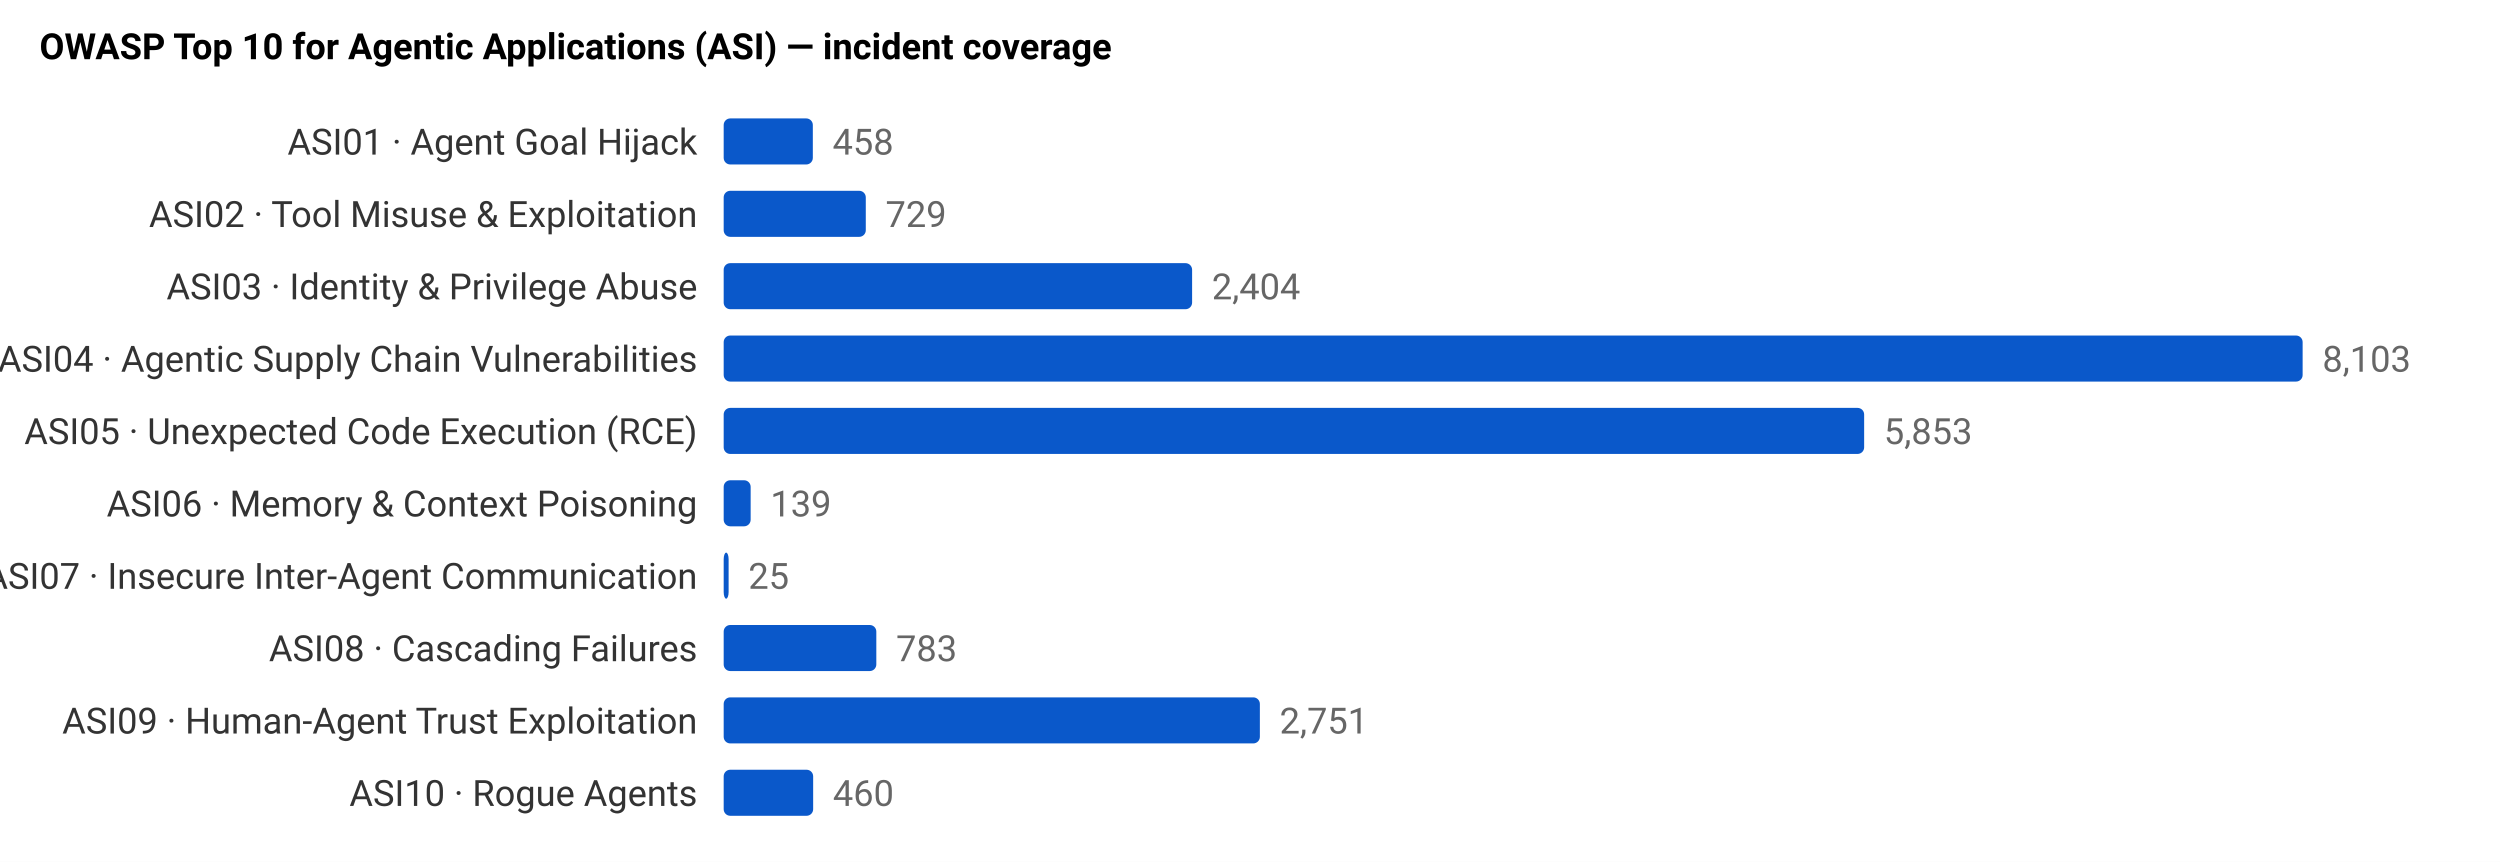
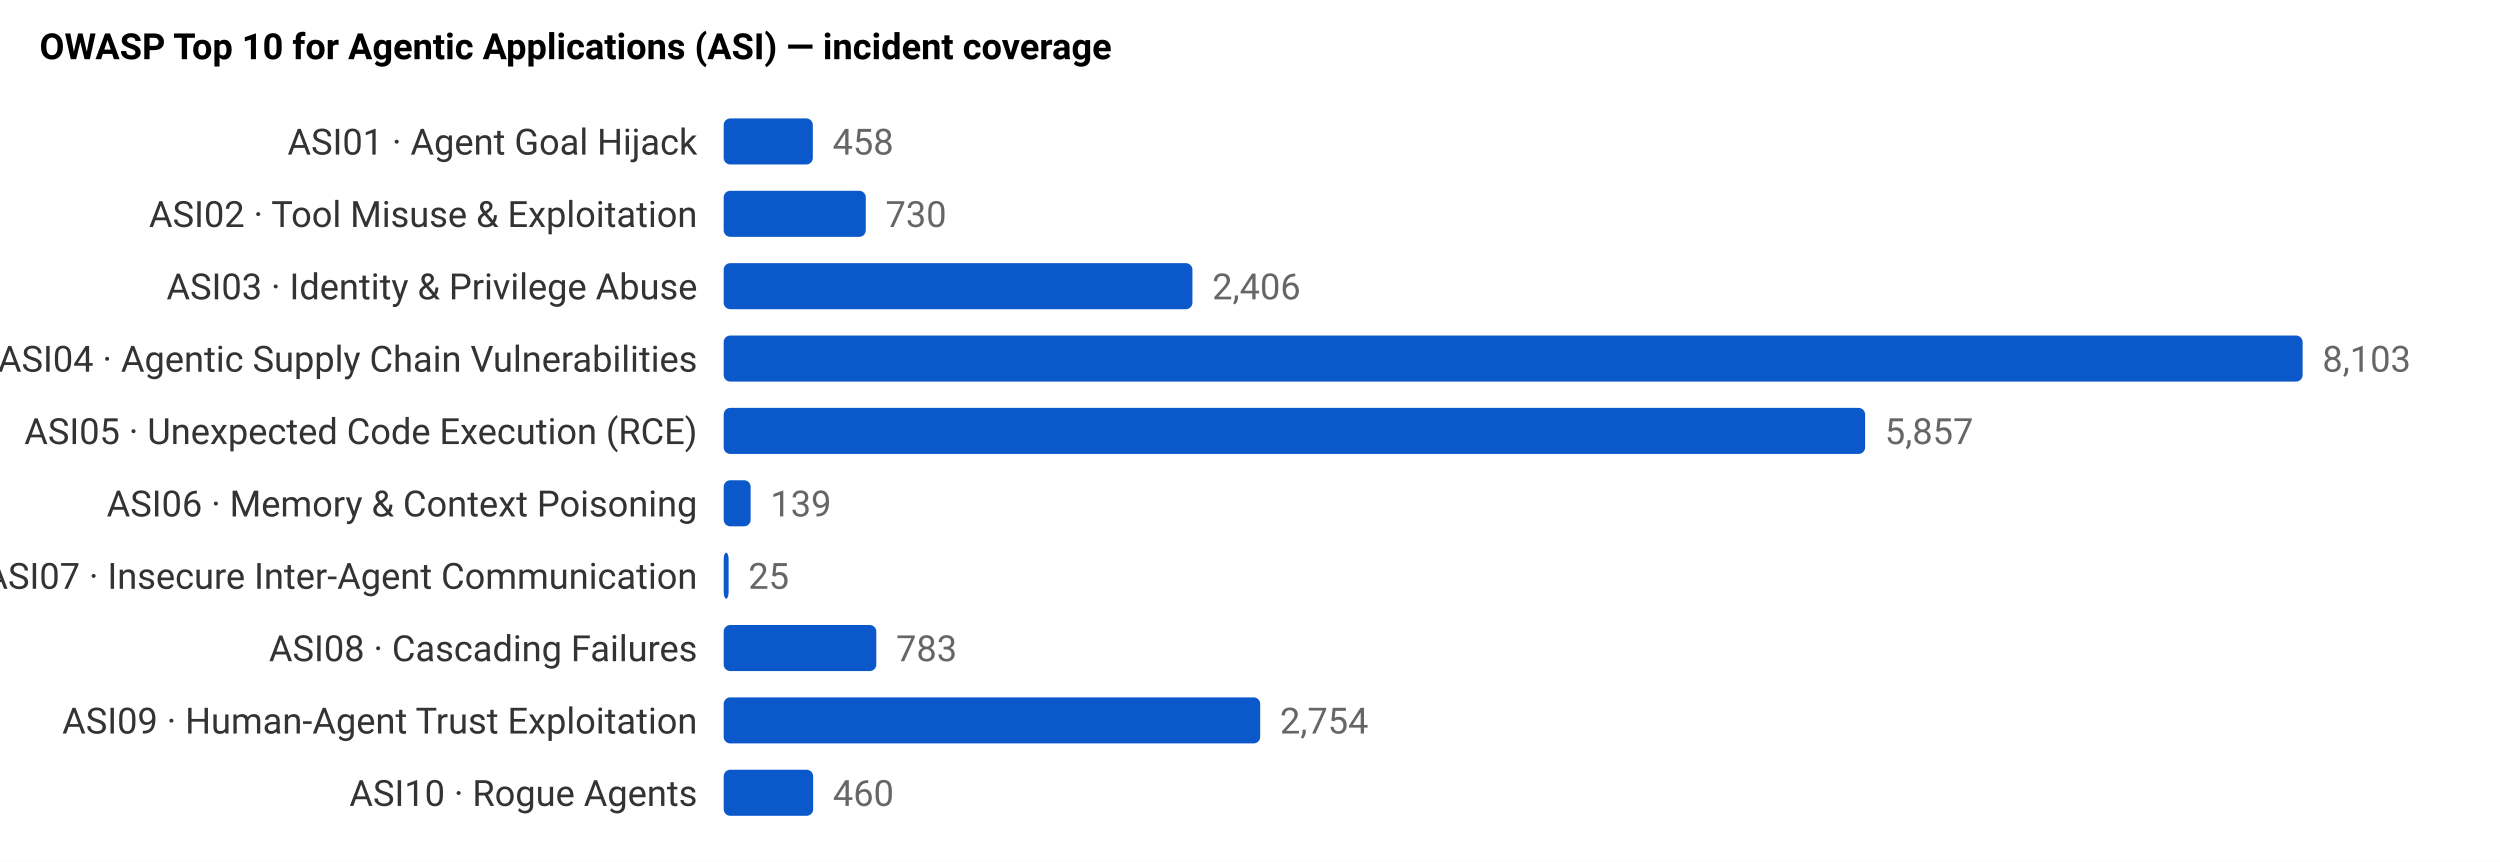
<svg xmlns="http://www.w3.org/2000/svg" viewBox="0 0 760 262" role="img" aria-label="OWASP Top 10 for Agentic Applications (ASI) — incident coverage" font-family="system-ui,-apple-system,Segoe UI,Roboto,sans-serif" font-size="11">
  <rect x="0" y="0" width="100%" height="100%" fill="white" />
  <text x="12" y="18" font-weight="600">OWASP Top 10 for Agentic Applications (ASI) — incident coverage</text>
  <text x="212" y="47" text-anchor="end" fill="#333">ASI01 · Agent Goal Hijack</text>
  <rect x="220" y="36" width="27.1" height="14" fill="#0a58ca" rx="2" />
  <text x="253.1" y="47" fill="#666">458</text>
  <text x="212" y="69" text-anchor="end" fill="#333">ASI02 · Tool Misuse &amp; Exploitation</text>
  <rect x="220" y="58" width="43.2" height="14" fill="#0a58ca" rx="2" />
-   <text x="269.2" y="69" fill="#666">729</text>
+   <text x="269.2" y="69" fill="#666">730</text>
  <text x="212" y="91" text-anchor="end" fill="#333">ASI03 · Identity &amp; Privilege Abuse</text>
-   <rect x="220" y="80" width="142.4" height="14" fill="#0a58ca" rx="2" />
-   <text x="368.4" y="91" fill="#666">2,404</text>
+   <rect x="220" y="80" width="142.5" height="14" fill="#0a58ca" rx="2" />
+   <text x="368.5" y="91" fill="#666">2,406</text>
  <text x="212" y="113" text-anchor="end" fill="#333">ASI04 · Agentic Supply Chain Vulnerabilities</text>
  <rect x="220" y="102" width="480.0" height="14" fill="#0a58ca" rx="2" />
  <text x="706.0" y="113" fill="#666">8,103</text>
  <text x="212" y="135" text-anchor="end" fill="#333">ASI05 · Unexpected Code Execution (RCE)</text>
-   <rect x="220" y="124" width="346.7" height="14" fill="#0a58ca" rx="2" />
-   <text x="572.7" y="135" fill="#666">5,853</text>
+   <rect x="220" y="124" width="347.0" height="14" fill="#0a58ca" rx="2" />
+   <text x="573.0" y="135" fill="#666">5,857</text>
  <text x="212" y="157" text-anchor="end" fill="#333">ASI06 · Memory &amp; Context Poisoning</text>
  <rect x="220" y="146" width="8.2" height="14" fill="#0a58ca" rx="2" />
  <text x="234.2" y="157" fill="#666">139</text>
  <text x="212" y="179" text-anchor="end" fill="#333">ASI07 · Insecure Inter-Agent Communication</text>
  <rect x="220" y="168" width="1.5" height="14" fill="#0a58ca" rx="2" />
  <text x="227.5" y="179" fill="#666">25</text>
  <text x="212" y="201" text-anchor="end" fill="#333">ASI08 · Cascading Failures</text>
  <rect x="220" y="190" width="46.4" height="14" fill="#0a58ca" rx="2" />
  <text x="272.4" y="201" fill="#666">783</text>
  <text x="212" y="223" text-anchor="end" fill="#333">ASI09 · Human-Agent Trust Exploitation</text>
-   <rect x="220" y="212" width="163.0" height="14" fill="#0a58ca" rx="2" />
-   <text x="389.0" y="223" fill="#666">2,751</text>
+   <rect x="220" y="212" width="163.1" height="14" fill="#0a58ca" rx="2" />
+   <text x="389.1" y="223" fill="#666">2,754</text>
  <text x="212" y="245" text-anchor="end" fill="#333">ASI10 · Rogue Agents</text>
  <rect x="220" y="234" width="27.2" height="14" fill="#0a58ca" rx="2" />
  <text x="253.2" y="245" fill="#666">460</text>
</svg>
